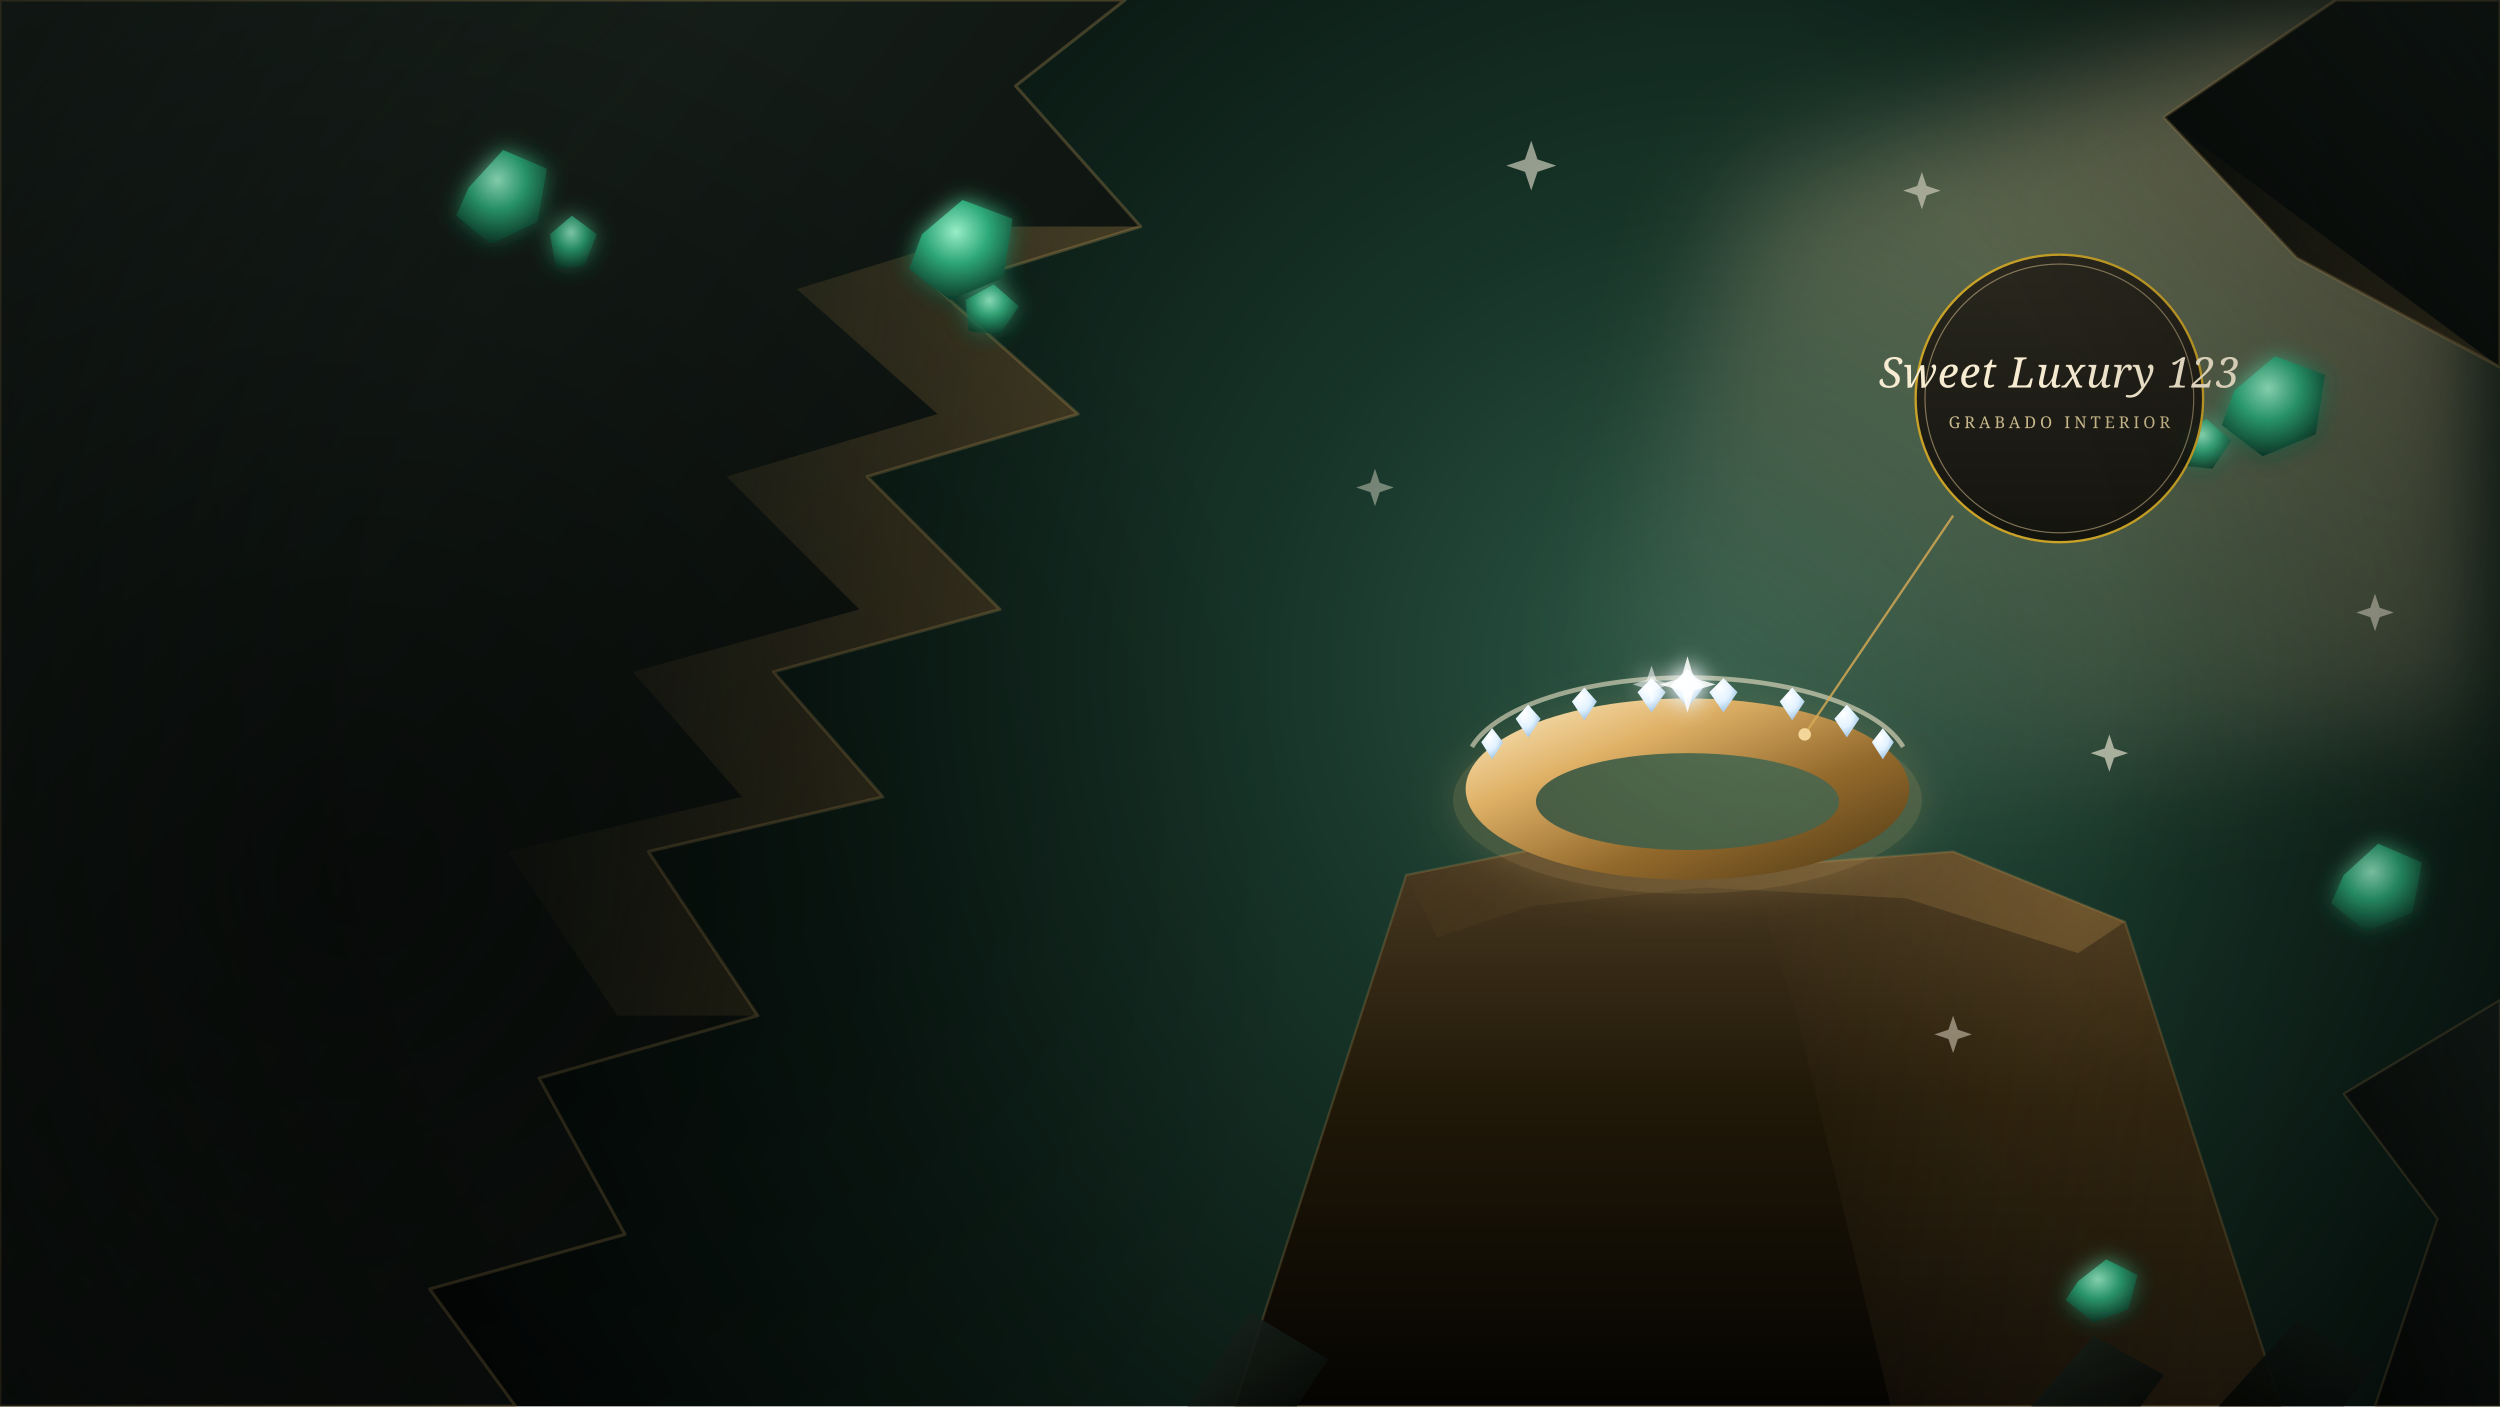
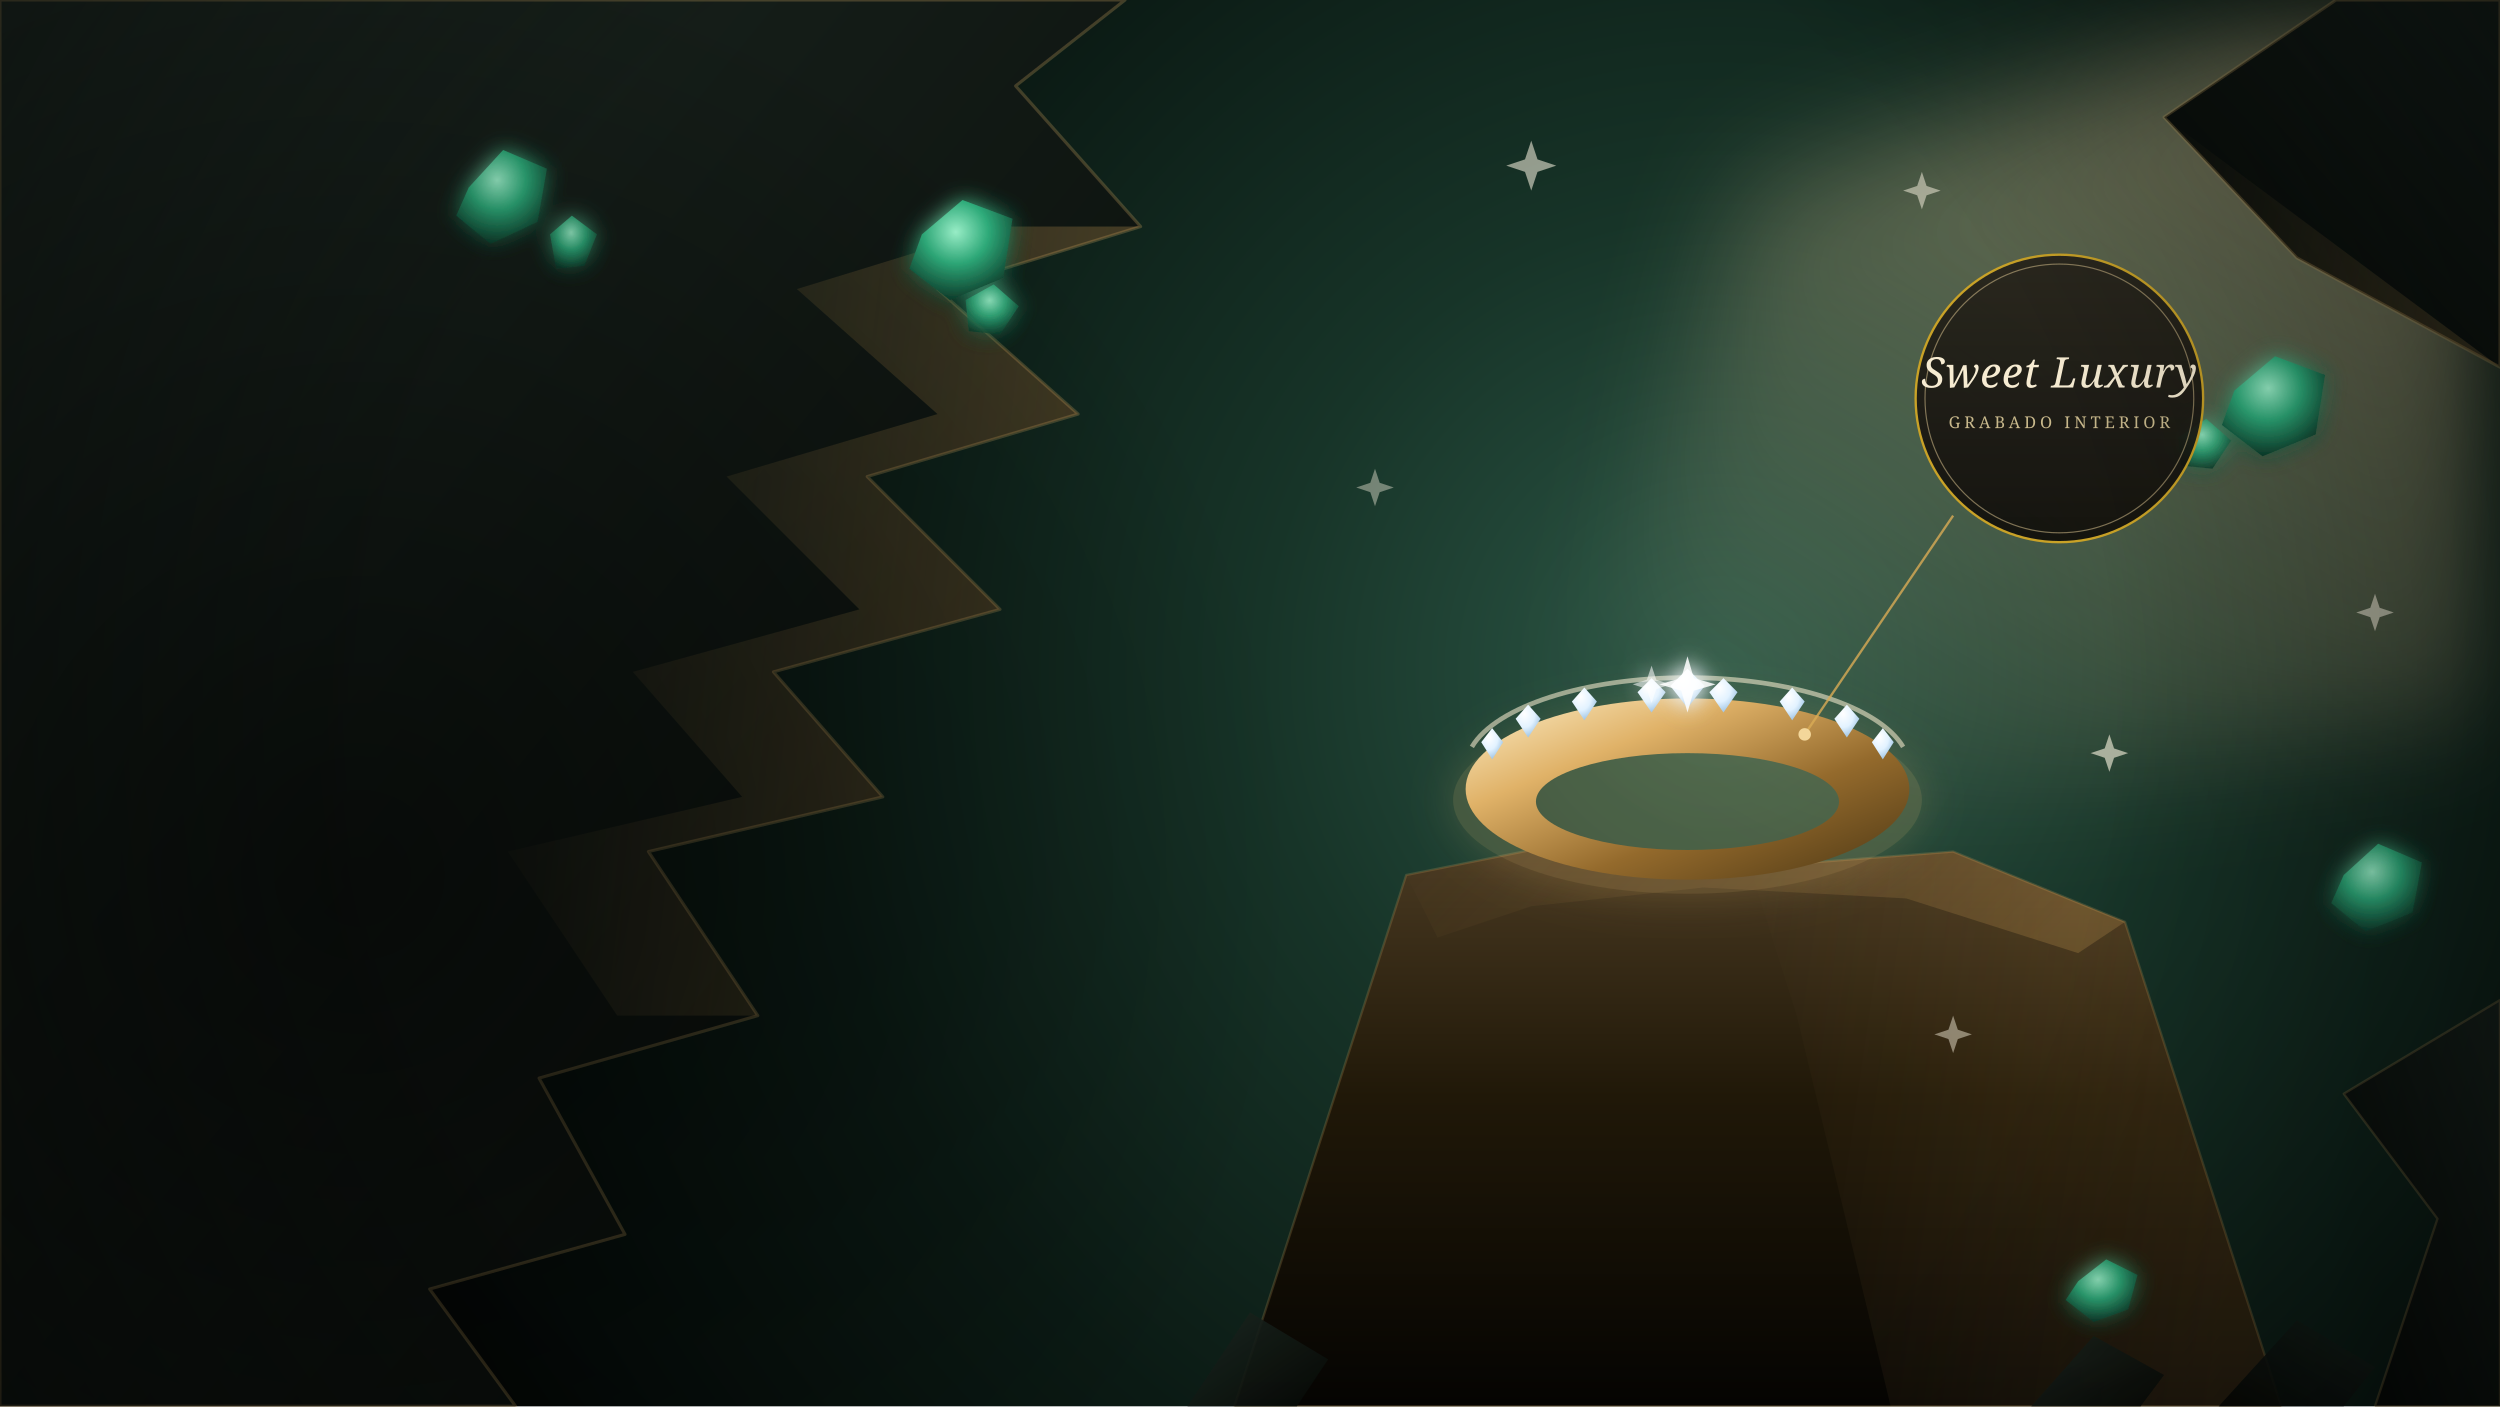
- <svg xmlns="http://www.w3.org/2000/svg" viewBox="0 0 1600 900" role="img" aria-label="Entrada a una mina de esmeraldas con un anillo de diamantes grabado Sweet Luxury 123">
+ <svg xmlns="http://www.w3.org/2000/svg" viewBox="0 0 1600 900" role="img" aria-label="Entrada a una mina de esmeraldas con un anillo de diamantes grabado Sweet Luxury">
  <defs>
    <radialGradient id="bgRadial" cx="1100" cy="430" r="980" gradientUnits="userSpaceOnUse">
      <stop offset="0%" stop-color="#2d5847" />
      <stop offset="30%" stop-color="#173428" />
      <stop offset="60%" stop-color="#0b1a14" />
      <stop offset="100%" stop-color="#020403" />
    </radialGradient>
    <linearGradient id="rockGrad" x1="0" y1="0" x2="1" y2="1">
      <stop offset="0%" stop-color="#1c2721" />
      <stop offset="100%" stop-color="#050805" />
    </linearGradient>
    <linearGradient id="rockGrad2" x1="1" y1="0" x2="0" y2="1">
      <stop offset="0%" stop-color="#151f1a" />
      <stop offset="100%" stop-color="#040604" />
    </linearGradient>
    <linearGradient id="rockLit" x1="0" y1="0" x2="1" y2="0.15">
      <stop offset="0%" stop-color="#e8b25f" stop-opacity="0" />
      <stop offset="100%" stop-color="#e8b25f" stop-opacity="0.5" />
    </linearGradient>
    <radialGradient id="emeraldGrad" cx="45%" cy="32%" r="70%">
      <stop offset="0%" stop-color="#9df5cd" />
      <stop offset="45%" stop-color="#2fae7c" />
      <stop offset="100%" stop-color="#0c3a29" />
    </radialGradient>
    <linearGradient id="beamGrad" x1="1" y1="0" x2="0.25" y2="1">
      <stop offset="0%" stop-color="#ffe3ae" stop-opacity="0.6" />
      <stop offset="100%" stop-color="#ffe3ae" stop-opacity="0" />
    </linearGradient>
    <linearGradient id="goldGrad" x1="0" y1="0" x2="1" y2="1">
      <stop offset="0%" stop-color="#fdefc9" />
      <stop offset="30%" stop-color="#e0b268" />
      <stop offset="62%" stop-color="#946a2c" />
      <stop offset="100%" stop-color="#4c3714" />
    </linearGradient>
    <radialGradient id="diamondGrad" cx="35%" cy="28%" r="75%">
      <stop offset="0%" stop-color="#ffffff" />
      <stop offset="55%" stop-color="#e2f2ff" />
      <stop offset="100%" stop-color="#9cc2e2" />
    </radialGradient>
    <linearGradient id="ledgeGrad" x1="0" y1="0" x2="0" y2="1">
      <stop offset="0%" stop-color="#4a3a22" />
      <stop offset="45%" stop-color="#201808" />
      <stop offset="100%" stop-color="#050402" />
    </linearGradient>
    <linearGradient id="bubbleGrad" x1="0" y1="0" x2="0" y2="1">
      <stop offset="0%" stop-color="#26221a" stop-opacity="0.92" />
      <stop offset="100%" stop-color="#100e0a" stop-opacity="0.92" />
    </linearGradient>
    <radialGradient id="vignetteLeft" cx="230" cy="560" r="600" gradientUnits="userSpaceOnUse">
      <stop offset="0%" stop-color="#000000" stop-opacity="0.55" />
      <stop offset="100%" stop-color="#000000" stop-opacity="0" />
    </radialGradient>
    <radialGradient id="edgeVignette" cx="800" cy="450" r="1000" gradientUnits="userSpaceOnUse">
      <stop offset="55%" stop-color="#000000" stop-opacity="0" />
      <stop offset="100%" stop-color="#000000" stop-opacity="0.55" />
    </radialGradient>
    <mask id="ringHoleMask">
      <rect x="900" y="400" width="360" height="220" fill="#ffffff" />
      <ellipse cx="1080" cy="513" rx="97" ry="31" fill="#000000" />
    </mask>
    <filter id="glow" x="-120%" y="-120%" width="340%" height="340%">
      <feGaussianBlur stdDeviation="7" result="b" />
      <feMerge>
        <feMergeNode in="b" />
        <feMergeNode in="SourceGraphic" />
      </feMerge>
    </filter>
    <filter id="glowSoft" x="-150%" y="-150%" width="400%" height="400%">
      <feGaussianBlur stdDeviation="14" result="b" />
      <feMerge>
        <feMergeNode in="b" />
        <feMergeNode in="SourceGraphic" />
      </feMerge>
    </filter>
    <filter id="beamBlur" x="-50%" y="-50%" width="200%" height="200%">
      <feGaussianBlur stdDeviation="35" />
    </filter>
  </defs>
  <rect x="0" y="0" width="1600" height="900" fill="url(#bgRadial)" />
  <polygon points="1750,-80 1750,430 980,560 1120,120" fill="url(#beamGrad)" filter="url(#beamBlur)" />
  <polygon points="0,0 720,0 650,55 730,145 600,185 690,265 555,305 640,390 495,430 565,510 415,545 485,650 345,690 400,790 275,825 330,900 0,900" fill="url(#rockGrad)" stroke="#caa15e" stroke-opacity="0.28" stroke-width="2" stroke-linejoin="round" />
  <polygon points="730,145 600,185 690,265 555,305 640,390 495,430 565,510 415,545 485,650 395,650 325,545 475,510 405,430 550,390 465,305 600,265 510,185 640,145" fill="url(#rockLit)" opacity="0.5" />
  <polygon points="1600,0 1600,235 1470,165 1385,75 1495,0" fill="url(#rockGrad2)" stroke="#caa15e" stroke-opacity="0.28" stroke-width="2" stroke-linejoin="round" />
  <polygon points="1600,235 1470,165 1385,75" fill="url(#rockLit)" opacity="0.35" />
  <polygon points="1600,900 1600,640 1500,700 1560,780 1520,900" fill="url(#rockGrad2)" stroke="#caa15e" stroke-opacity="0.22" stroke-width="1.5" stroke-linejoin="round" />
  <g filter="url(#glow)">
    <polygon points="300,120 322,96 350,108 344,142 314,156 292,138" fill="url(#emeraldGrad)" />
    <polygon points="352,150 366,138 382,150 374,170 356,172" fill="url(#emeraldGrad)" opacity="0.85" />
  </g>
  <g filter="url(#glow)">
    <polygon points="590,150 616,128 648,140 642,178 608,192 582,172" fill="url(#emeraldGrad)" />
    <polygon points="618,192 636,182 652,196 640,214 620,212" fill="url(#emeraldGrad)" opacity="0.8" />
  </g>
  <g filter="url(#glow)">
    <polygon points="1430,250 1456,228 1488,240 1482,278 1448,292 1422,272" fill="url(#emeraldGrad)" />
    <polygon points="1394,280 1412,268 1428,282 1416,300 1396,298" fill="url(#emeraldGrad)" opacity="0.8" />
  </g>
  <g filter="url(#glow)">
    <polygon points="1500,560 1522,540 1550,552 1544,584 1514,596 1492,578" fill="url(#emeraldGrad)" opacity="0.9" />
  </g>
  <polygon points="790,900 900,560 1000,540 1120,555 1250,545 1360,590 1460,900" fill="url(#ledgeGrad)" stroke="#caa15e" stroke-opacity="0.22" stroke-width="1.5" stroke-linejoin="round" />
  <polygon points="1120,555 1250,545 1360,590 1460,900 1210,900 1150,650" fill="url(#rockLit)" opacity="0.28" />
  <polygon points="900,560 1000,540 1120,555 1250,545 1360,590 1330,610 1220,575 1090,568 980,580 920,600" fill="url(#rockLit)" opacity="0.4" />
  <polygon points="760,900 800,840 850,870 830,900" fill="url(#rockGrad)" opacity="0.9" />
  <polygon points="1420,900 1470,845 1520,875 1500,900" fill="url(#rockGrad2)" opacity="0.9" />
  <polygon points="1300,900 1340,855 1385,880 1370,900" fill="url(#rockGrad)" opacity="0.85" />
  <g filter="url(#glow)">
    <polygon points="1330,820 1348,806 1368,816 1362,838 1340,846 1322,832" fill="url(#emeraldGrad)" opacity="0.9" />
  </g>
  <g fill="#fdf6e3">
    <polygon points="980,90 984,102 996,106 984,110 980,122 976,110 964,106 976,102" opacity="0.55" />
    <polygon points="1230,110 1233,119 1242,122 1233,125 1230,134 1227,125 1218,122 1227,119" opacity="0.5" />
    <polygon points="1350,470 1353,479 1362,482 1353,485 1350,494 1347,485 1338,482 1347,479" opacity="0.6" />
    <polygon points="880,300 883,309 892,312 883,315 880,324 877,315 868,312 877,309" opacity="0.4" />
    <polygon points="1520,380 1523,389 1532,392 1523,395 1520,404 1517,395 1508,392 1517,389" opacity="0.55" />
    <polygon points="1250,650 1253,659 1262,662 1253,665 1250,674 1247,665 1238,662 1247,659" opacity="0.45" />
  </g>
  <ellipse cx="1080" cy="512" rx="150" ry="60" fill="#f3c878" opacity="0.18" filter="url(#glowSoft)" />
  <ellipse cx="1080" cy="505" rx="142" ry="58" fill="url(#goldGrad)" mask="url(#ringHoleMask)" />
  <path d="M 942,478 A 142,58 0 0 1 1218,478" fill="none" stroke="#fff3d6" stroke-width="3" opacity="0.55" />
  <g>
    <polygon points="955,466 962,475 955,486 948,475" fill="url(#diamondGrad)" />
    <polygon points="978,451 986,460 978,472 970,460" fill="url(#diamondGrad)" />
    <polygon points="1014,440 1022,449 1014,461 1006,449" fill="url(#diamondGrad)" />
    <polygon points="1057,434 1066,443 1057,456 1048,443" fill="url(#diamondGrad)" />
    <polygon points="1080,428 1091,439 1080,453 1069,439" fill="url(#diamondGrad)" filter="url(#glow)" />
    <polygon points="1103,434 1112,443 1103,456 1094,443" fill="url(#diamondGrad)" />
    <polygon points="1147,440 1155,449 1147,461 1139,449" fill="url(#diamondGrad)" />
    <polygon points="1182,451 1190,460 1182,472 1174,460" fill="url(#diamondGrad)" />
    <polygon points="1205,466 1212,475 1205,486 1198,475" fill="url(#diamondGrad)" />
  </g>
  <g fill="#ffffff" filter="url(#glow)">
    <polygon points="1080,420 1084,434 1098,438 1084,442 1080,456 1076,442 1062,438 1076,434" opacity="0.85" />
    <polygon points="1057,426 1060,435 1069,438 1060,441 1057,450 1054,441 1045,438 1054,435" opacity="0.55" />
  </g>
  <line x1="1155" y1="470" x2="1250" y2="330" stroke="#d9ab55" stroke-width="1.5" opacity="0.8" />
  <circle cx="1155" cy="470" r="4" fill="#f3d79a" />
  <circle cx="1318" cy="255" r="92" fill="url(#bubbleGrad)" stroke="#c9a227" stroke-width="1.5" />
  <circle cx="1318" cy="255" r="86" fill="none" stroke="#e8cf98" stroke-width="0.75" opacity="0.5" />
-   <text x="1318" y="248" text-anchor="middle" font-family="'Cormorant Garamond', Georgia, serif" font-style="italic" font-size="27" fill="#f7ecd2" letter-spacing="0.5">Sweet Luxury 123</text>
+   <text x="1318" y="248" text-anchor="middle" font-family="'Cormorant Garamond', Georgia, serif" font-style="italic" font-size="27" fill="#f7ecd2" letter-spacing="0.5">Sweet Luxury</text>
  <text x="1318" y="274" text-anchor="middle" font-family="Georgia, serif" font-size="10.5" letter-spacing="2.5" fill="#c9b98c">GRABADO INTERIOR</text>
  <rect x="0" y="0" width="1600" height="900" fill="url(#vignetteLeft)" />
  <rect x="0" y="0" width="1600" height="900" fill="url(#edgeVignette)" />
</svg>
